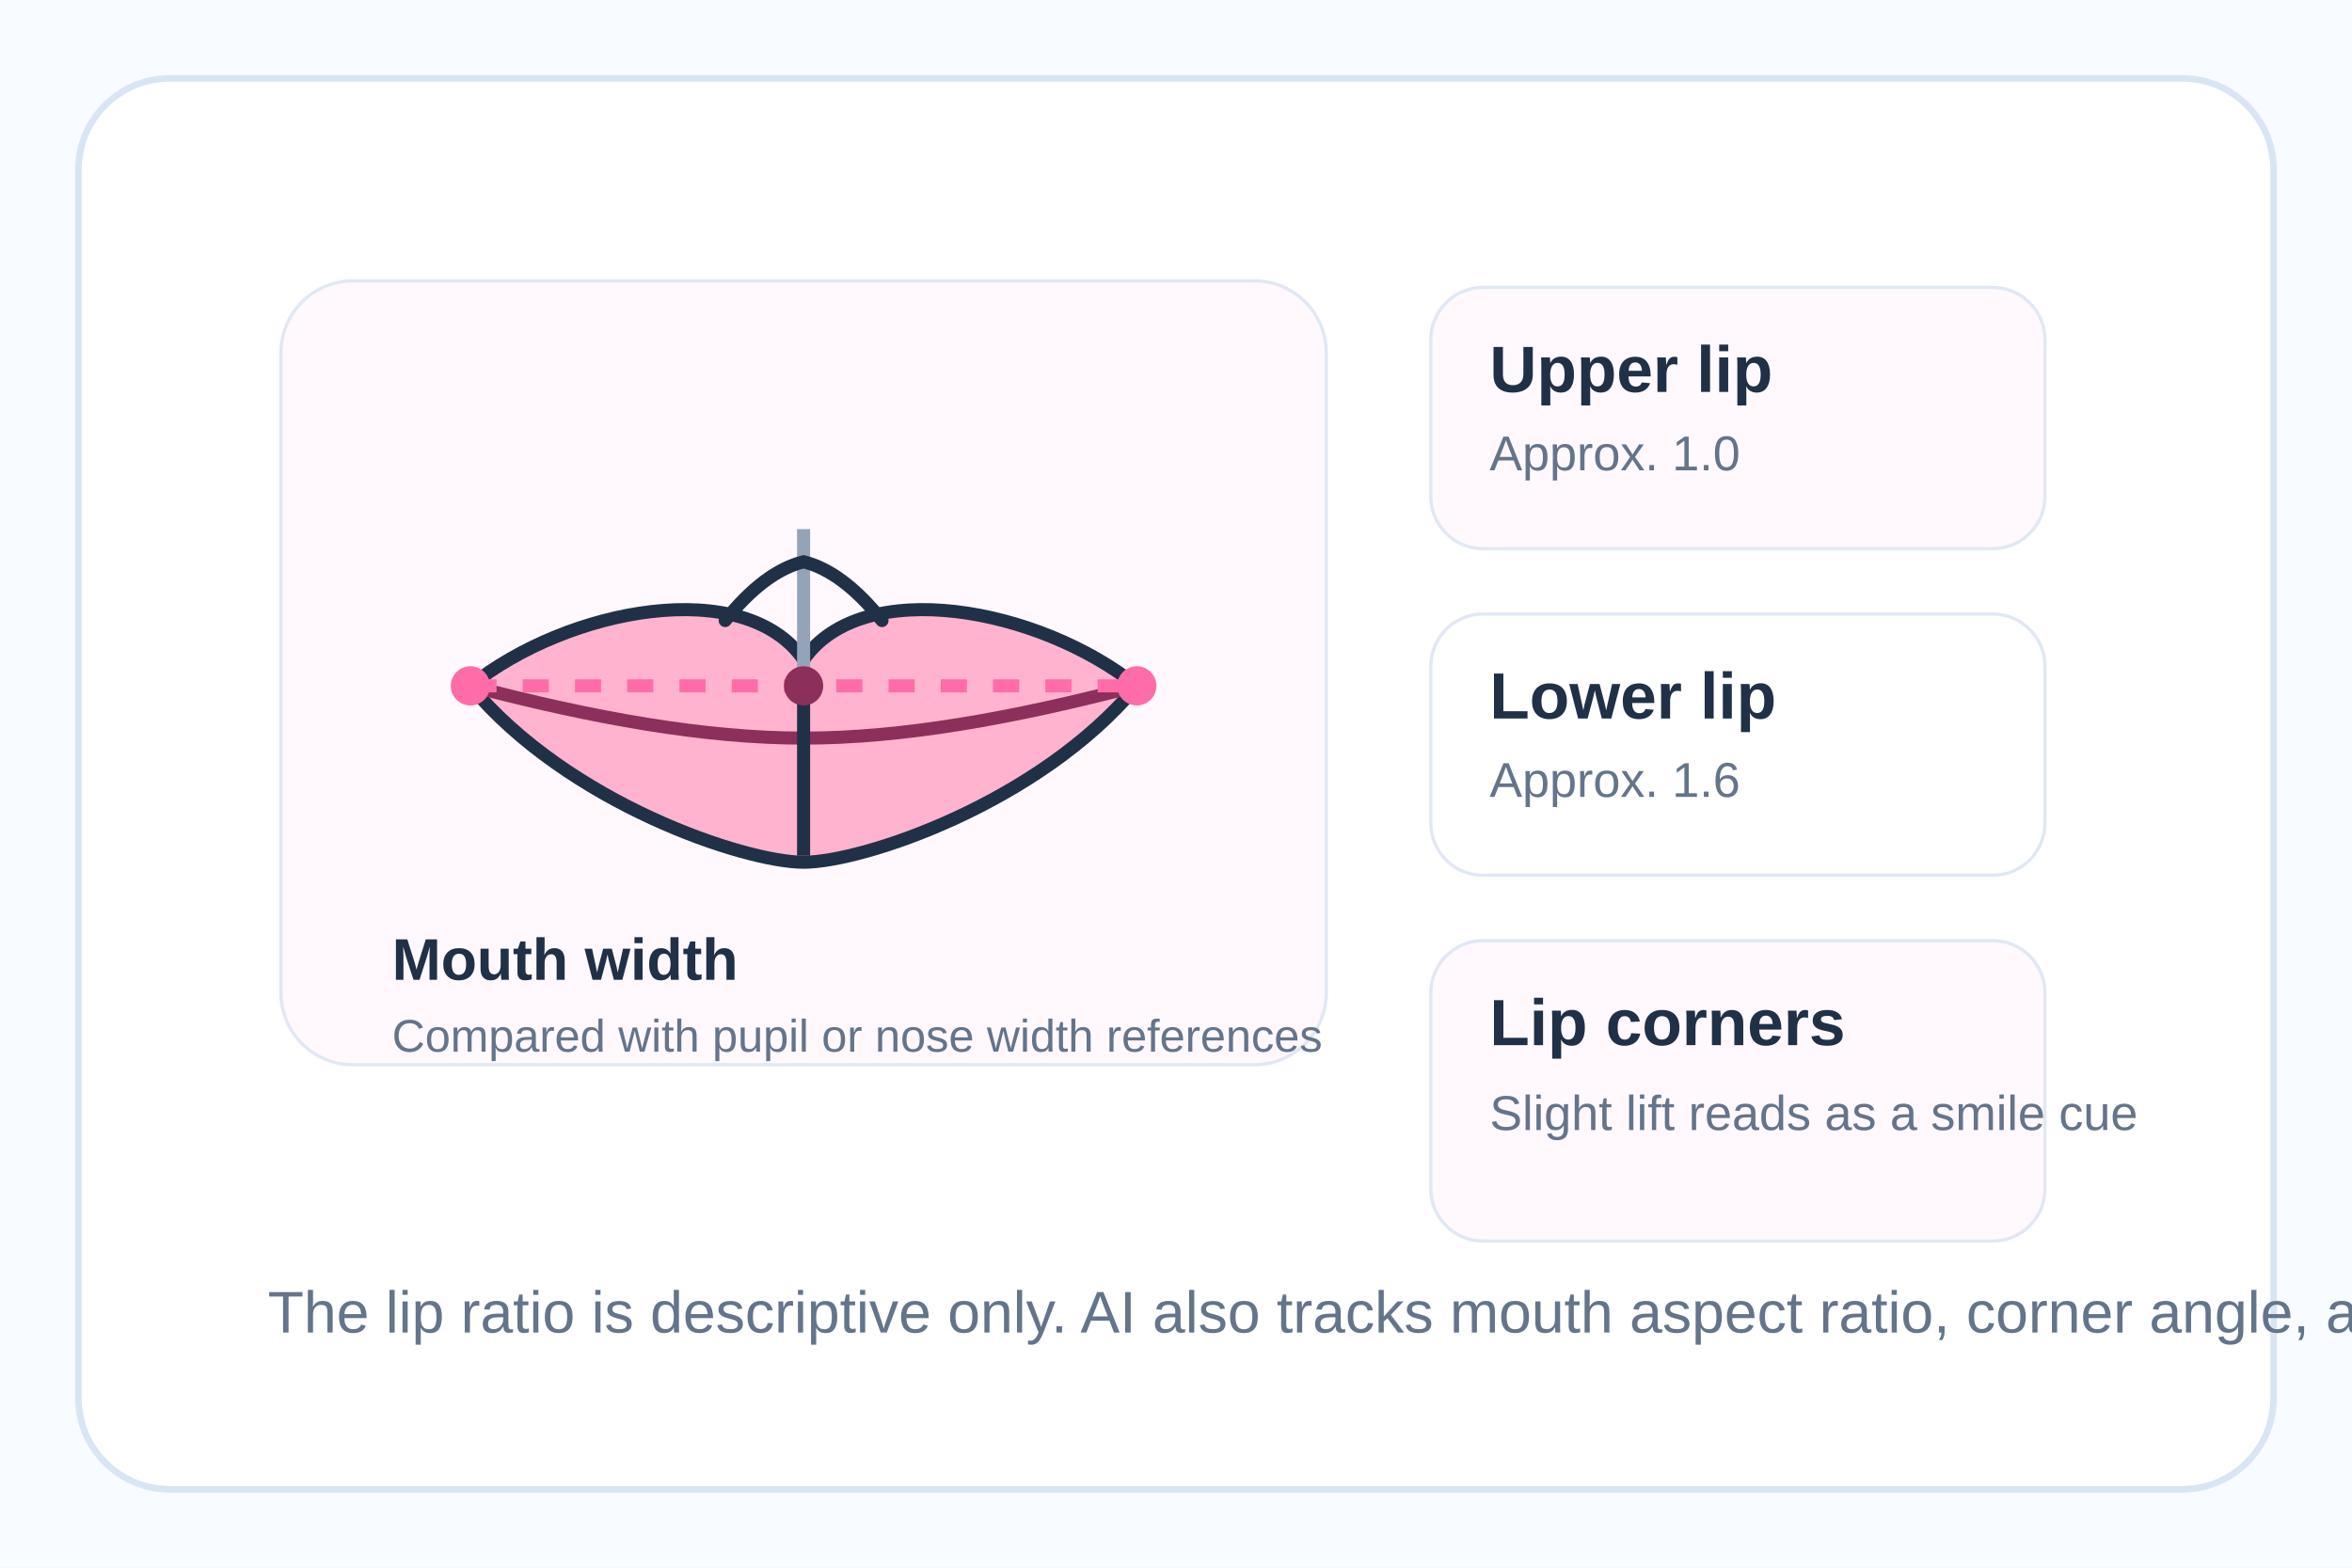
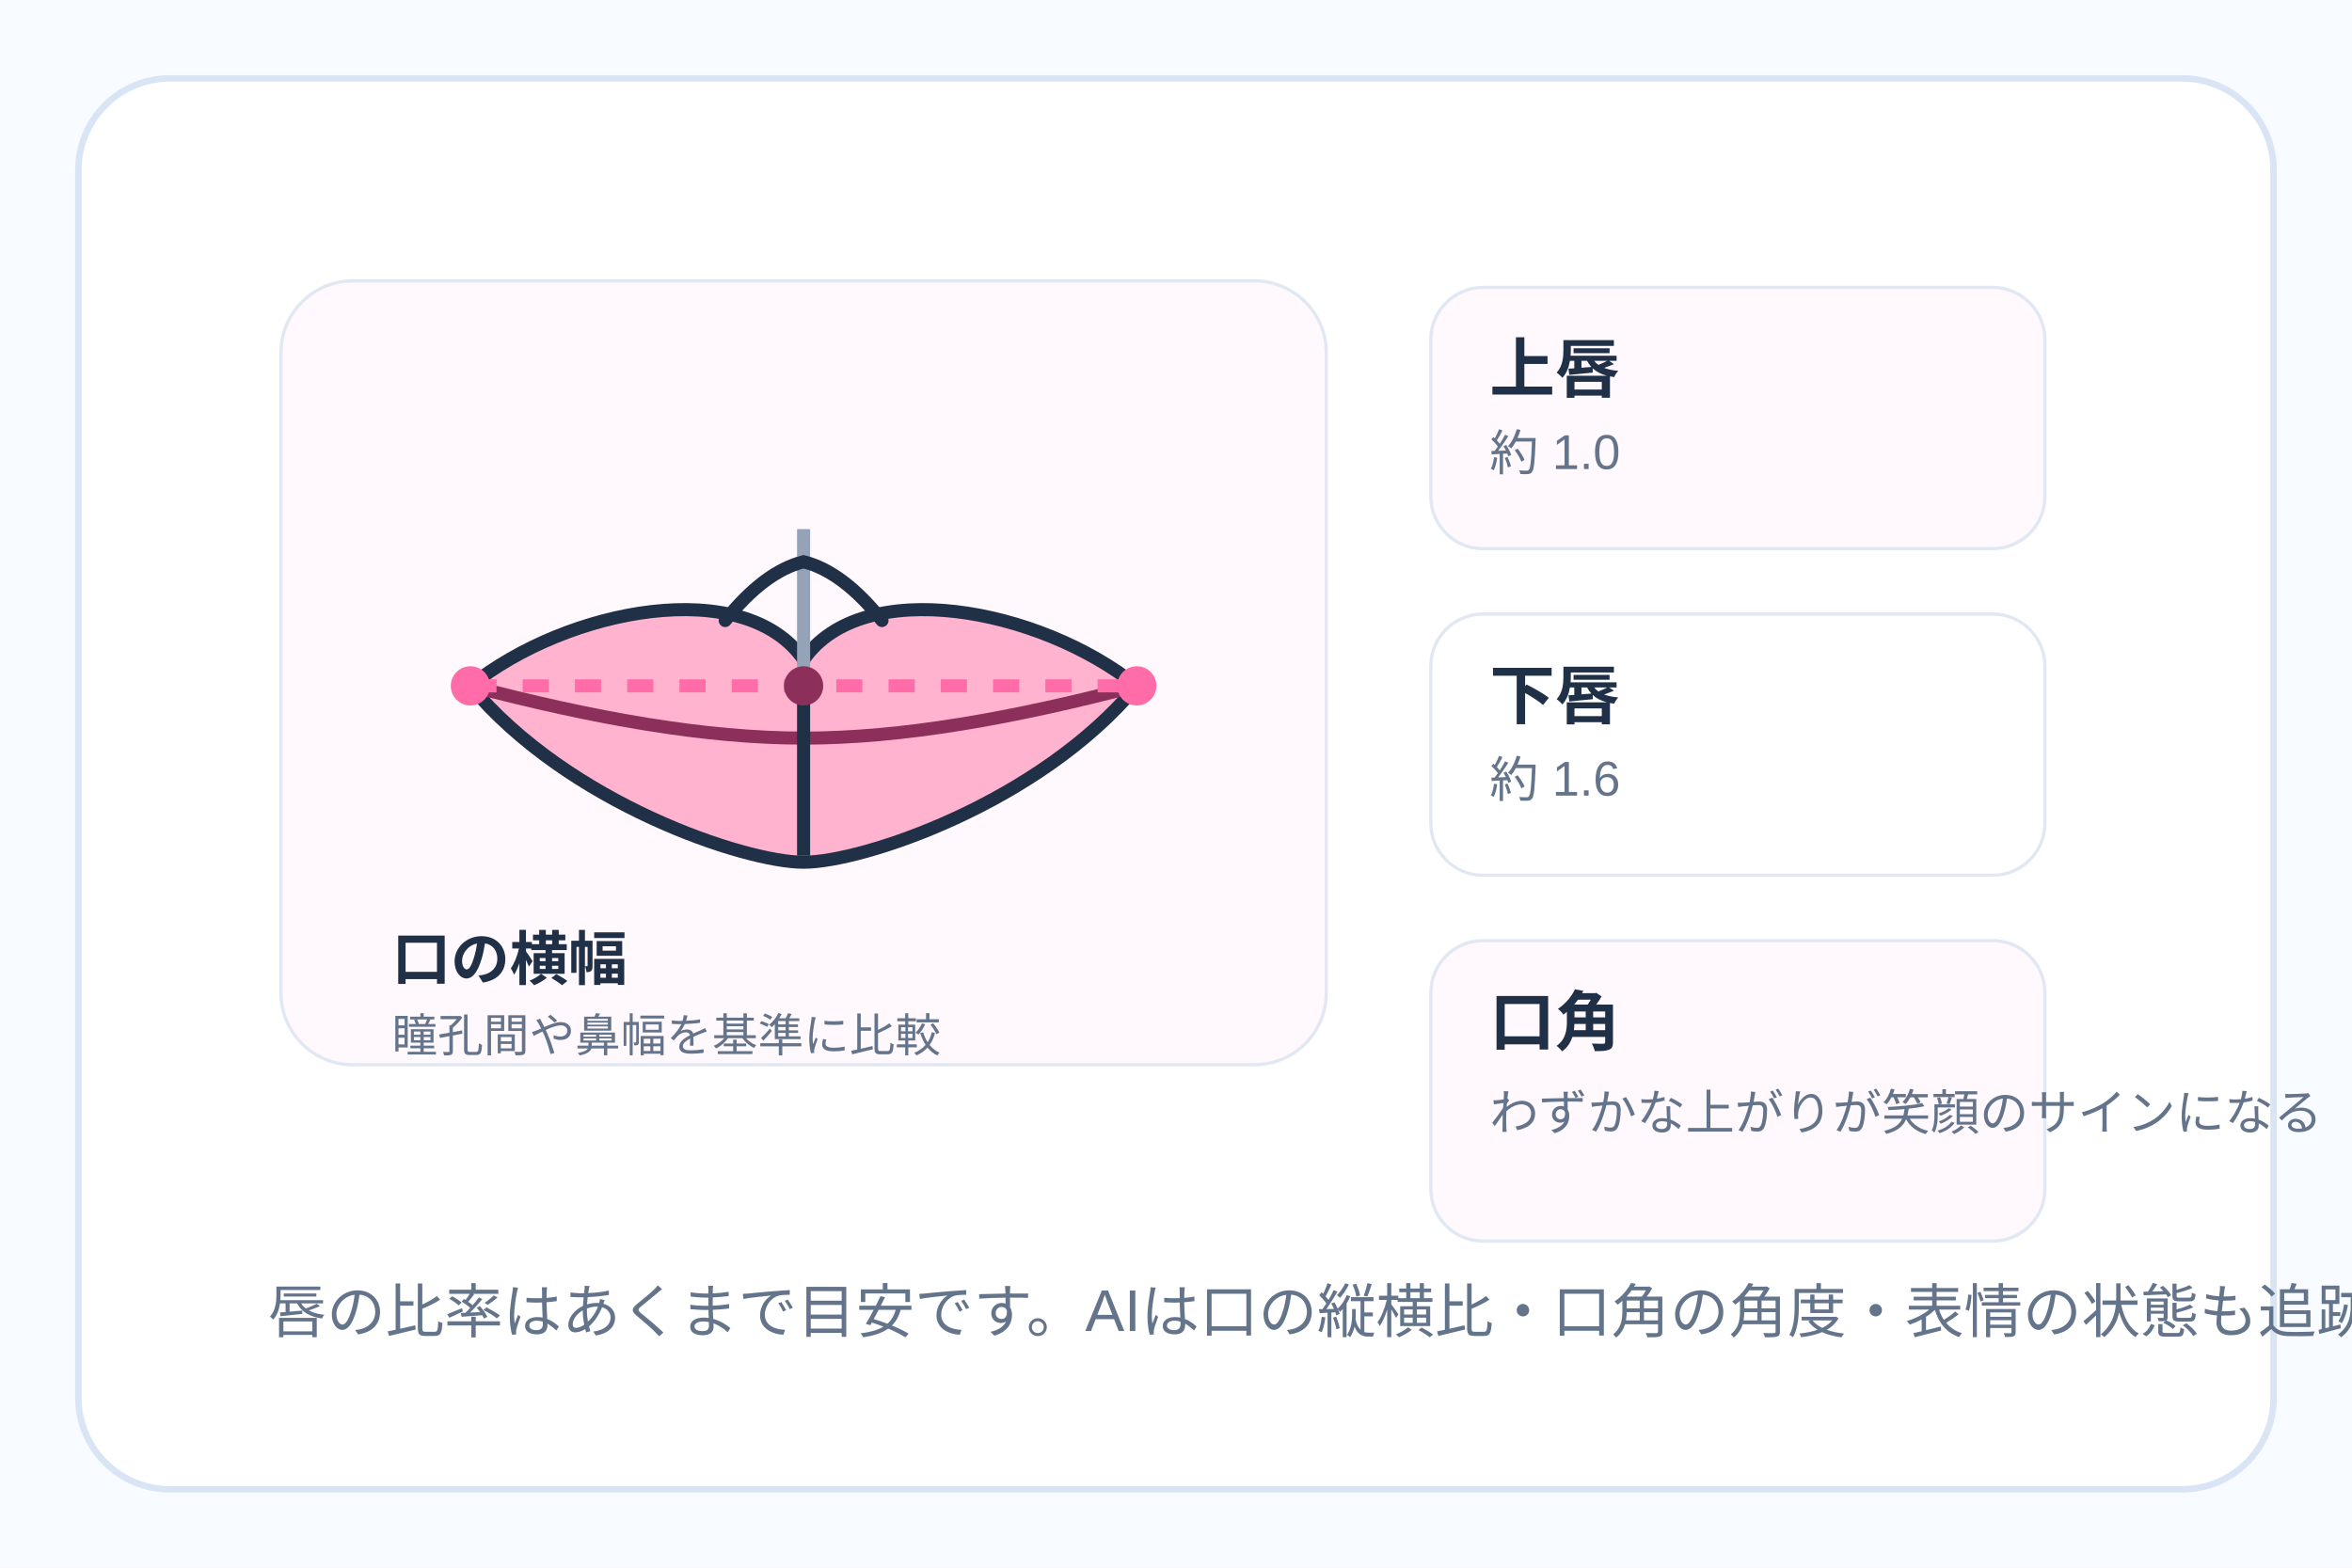
<svg xmlns="http://www.w3.org/2000/svg" viewBox="0 0 720 480" role="img" aria-labelledby="title desc">
  <rect width="720" height="480" fill="#f8fbff" />
  <rect x="24" y="24" width="672" height="432" rx="28" fill="#fff" stroke="#d9e5f4" stroke-width="2" />
  <g transform="translate(86 86)">
    <rect width="320" height="240" rx="22" fill="#fff8fc" stroke="#e1e8f4" />
    <path d="M58 124c30-24 84-34 102-8c18-26 72-16 102 8c-30 36-84 54-102 54c-18 0-72-18-102-54Z" fill="#ffb3cf" stroke="#203047" stroke-width="4" />
    <path d="M58 124c38 10 72 16 102 16s64-6 102-16" fill="none" stroke="#8c2f5a" stroke-width="4" />
    <line x1="58" y1="124" x2="262" y2="124" stroke="#ff6ca7" stroke-width="4" stroke-dasharray="8 8" />
    <line x1="160" y1="76" x2="160" y2="124" stroke="#94a3b8" stroke-width="4" />
    <line x1="160" y1="124" x2="160" y2="176" stroke="#203047" stroke-width="4" />
    <path d="M136 104c8-10 16-16 24-18c8 2 16 8 24 18" fill="none" stroke="#203047" stroke-width="4" stroke-linecap="round" />
    <circle cx="58" cy="124" r="6" fill="#ff6ca7" />
    <circle cx="262" cy="124" r="6" fill="#ff6ca7" />
    <circle cx="160" cy="124" r="6" fill="#8c2f5a" />
-     <text x="34" y="214" font-family="Arial, sans-serif" font-size="18" font-weight="700" fill="#203047">Mouth width</text>
-     <text x="34" y="236" font-family="Arial, sans-serif" font-size="14" fill="#64748b">Compared with pupil or nose width references</text>
+     <text x="34" y="214" font-family="Arial, sans-serif" font-size="18" font-weight="700" fill="#203047">口の横幅</text>
+     <text x="34" y="236" font-family="Arial, sans-serif" font-size="14" fill="#64748b">瞳孔間や鼻幅を基準に比較</text>
  </g>
  <g transform="translate(438 88)" font-family="Arial, sans-serif">
    <rect width="188" height="80" rx="16" fill="#fff8fc" stroke="#e1e8f4" />
-     <text x="18" y="32" font-size="20" font-weight="700" fill="#203047">Upper lip</text>
-     <text x="18" y="56" font-size="15" fill="#64748b">Approx. 1.0</text>
+     <text x="18" y="32" font-size="20" font-weight="700" fill="#203047">上唇</text>
+     <text x="18" y="56" font-size="15" fill="#64748b">約 1.0</text>
    <rect y="100" width="188" height="80" rx="16" fill="#fff" stroke="#e1e8f4" />
-     <text x="18" y="132" font-size="20" font-weight="700" fill="#203047">Lower lip</text>
-     <text x="18" y="156" font-size="15" fill="#64748b">Approx. 1.6</text>
+     <text x="18" y="132" font-size="20" font-weight="700" fill="#203047">下唇</text>
+     <text x="18" y="156" font-size="15" fill="#64748b">約 1.6</text>
    <rect y="200" width="188" height="92" rx="16" fill="#fff8fc" stroke="#e1e8f4" />
-     <text x="18" y="232" font-size="20" font-weight="700" fill="#203047">Lip corners</text>
-     <text x="18" y="258" font-size="15" fill="#64748b">Slight lift reads as a smile cue</text>
+     <text x="18" y="232" font-size="20" font-weight="700" fill="#203047">口角</text>
+     <text x="18" y="258" font-size="15" fill="#64748b">わずかな上がりが笑顔のサインになる</text>
  </g>
-   <text x="82" y="408" font-family="Arial, sans-serif" font-size="18" fill="#64748b">The lip ratio is descriptive only. AI also tracks mouth aspect ratio, corner angle, and expression state.</text>
+   <text x="82" y="408" font-family="Arial, sans-serif" font-size="18" fill="#64748b">唇の比率はあくまで目安です。AIは口の縦横比・口角の角度・表情の状態も追跡します。</text>
</svg>
